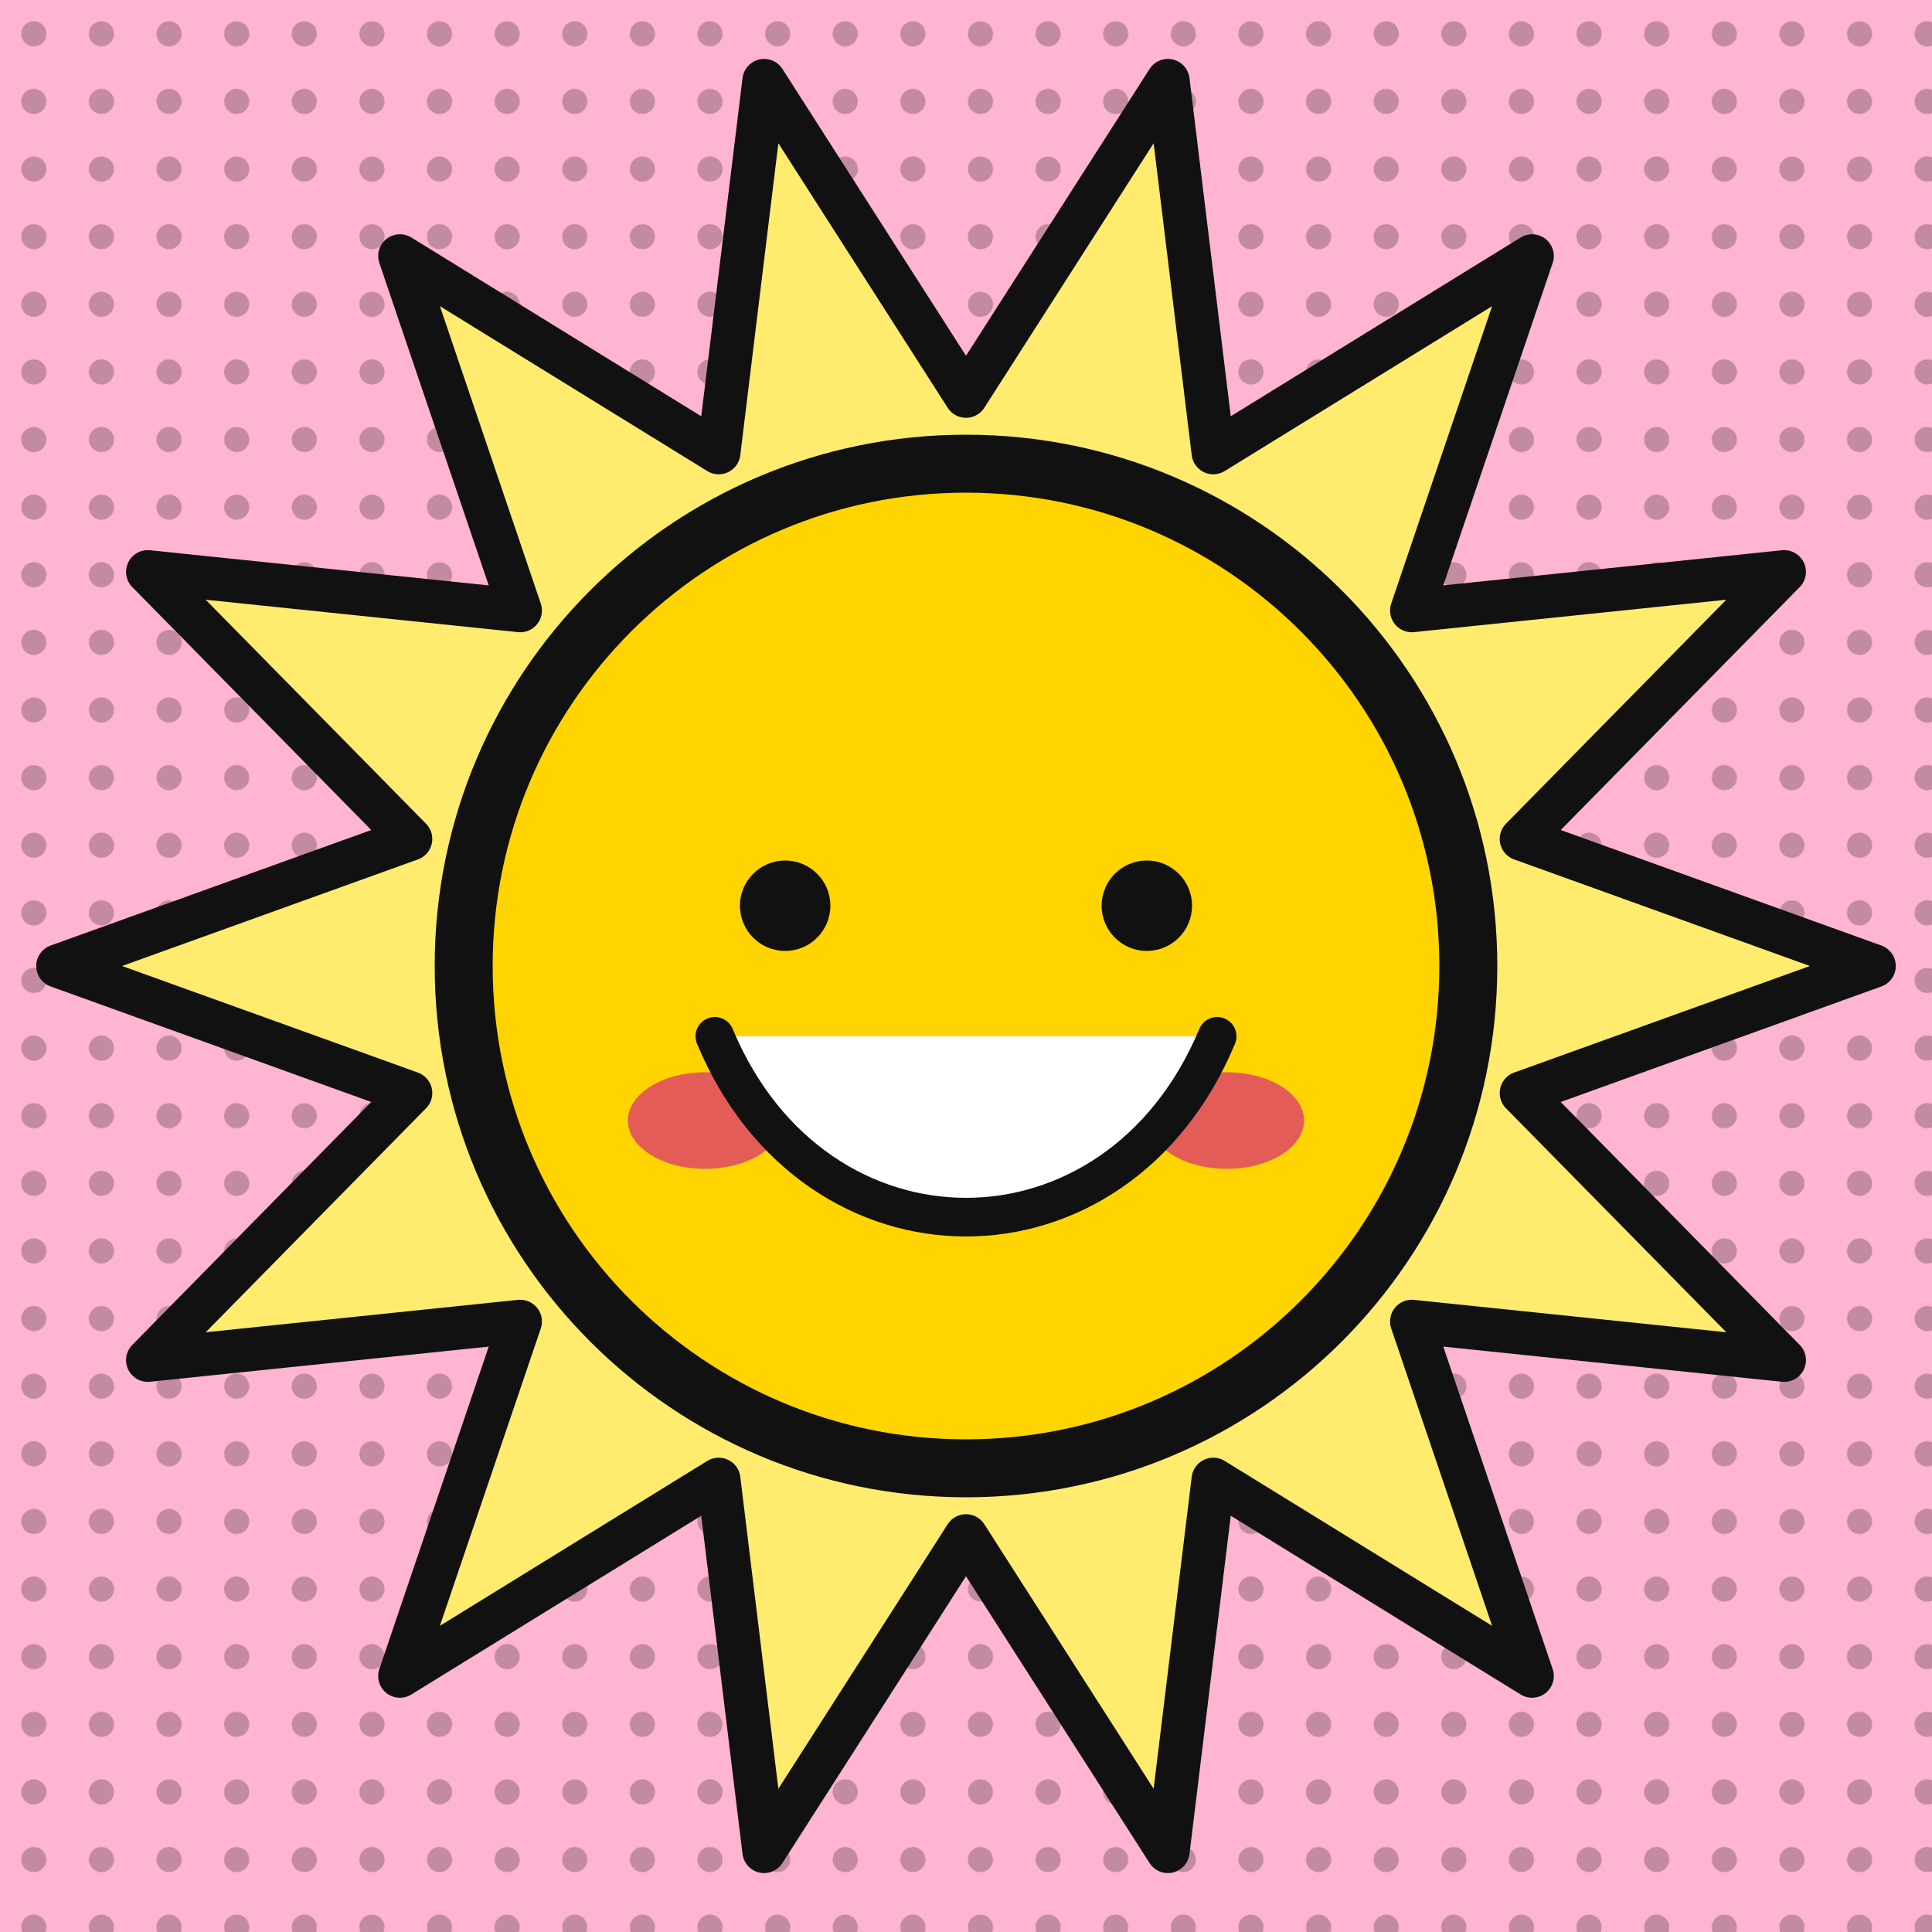
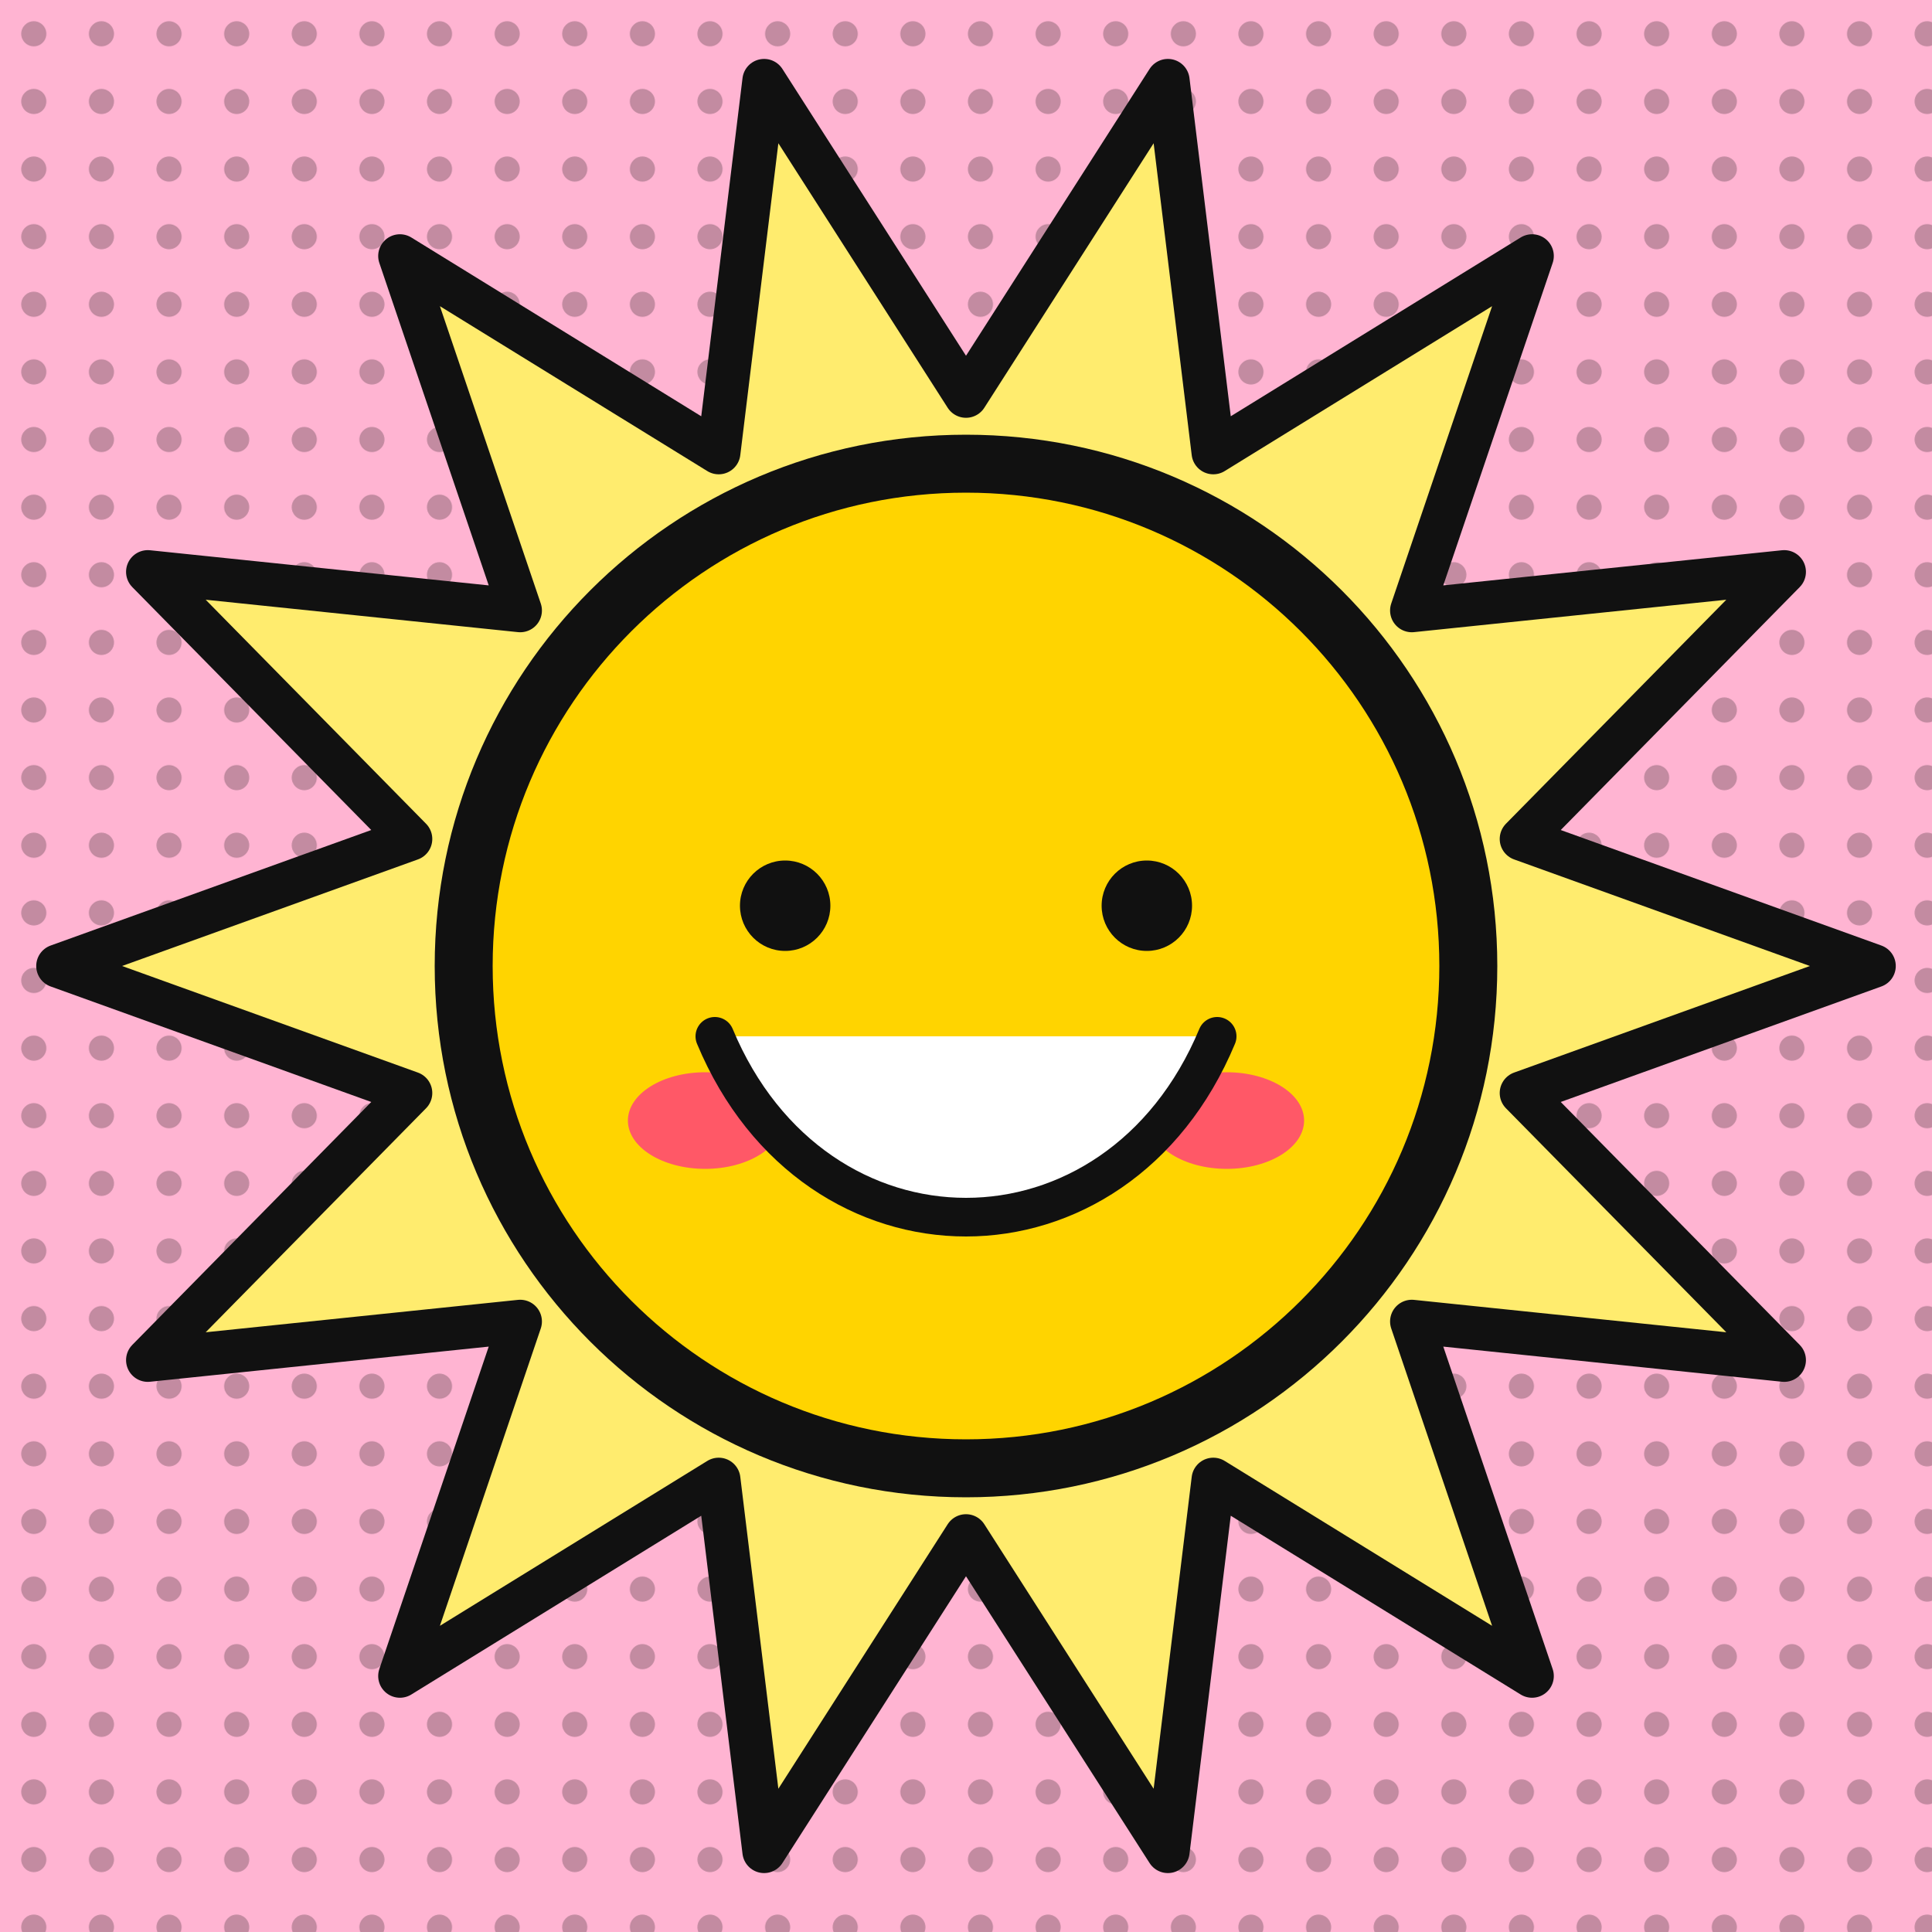
<svg xmlns="http://www.w3.org/2000/svg" viewBox="0 0 400 400" role="img">
  <defs>
    <pattern id="d" width="14" height="14" patternUnits="userSpaceOnUse">
      <circle cx="7.0" cy="7.0" r="2.6" fill="#111111" fill-opacity="0.25" />
    </pattern>
  </defs>
  <rect width="400" height="400" fill="#ffb4d2" />
  <rect width="400" height="400" fill="url(#d)" />
  <polygon points="388.0,200.0 315.0,226.3 369.4,281.6 292.3,273.6 317.2,347.0 251.2,306.3 241.8,383.3 200.0,318.0 158.2,383.3 148.8,306.3 82.8,347.0 107.7,273.6 30.6,281.6 85.0,226.3 12.0,200.0 85.0,173.7 30.6,118.4 107.7,126.4 82.8,53.0 148.8,93.7 158.2,16.7 200.0,82.0 241.8,16.7 251.2,93.7 317.2,53.0 292.3,126.4 369.4,118.4 315.0,173.7" fill="#ffec6e" stroke="#111111" stroke-width="9" stroke-linejoin="round" />
  <circle cx="200" cy="200" r="104" fill="#ffd400" stroke="#111111" stroke-width="12" />
-   <ellipse cx="146" cy="232" rx="16" ry="10" fill="#da3475" fill-opacity=".75" />
-   <ellipse cx="254" cy="232" rx="16" ry="10" fill="#da3475" fill-opacity=".75" />
+   <ellipse cx="146" cy="232" rx="16" ry="10" fill="#ff2f8a" fill-opacity=".75" />
+   <ellipse cx="254" cy="232" rx="16" ry="10" fill="#ff2f8a" fill-opacity=".75" />
  <circle cx="162.56" cy="187.52" r="9.36" fill="#111111" />
  <circle cx="237.44" cy="187.52" r="9.36" fill="#111111" />
  <path d="M148.0 214.56 C 168.8 264.48, 231.2 264.48, 252.0 214.56" fill="#fff" stroke="#111111" stroke-width="8" stroke-linejoin="round" stroke-linecap="round" />
</svg>
